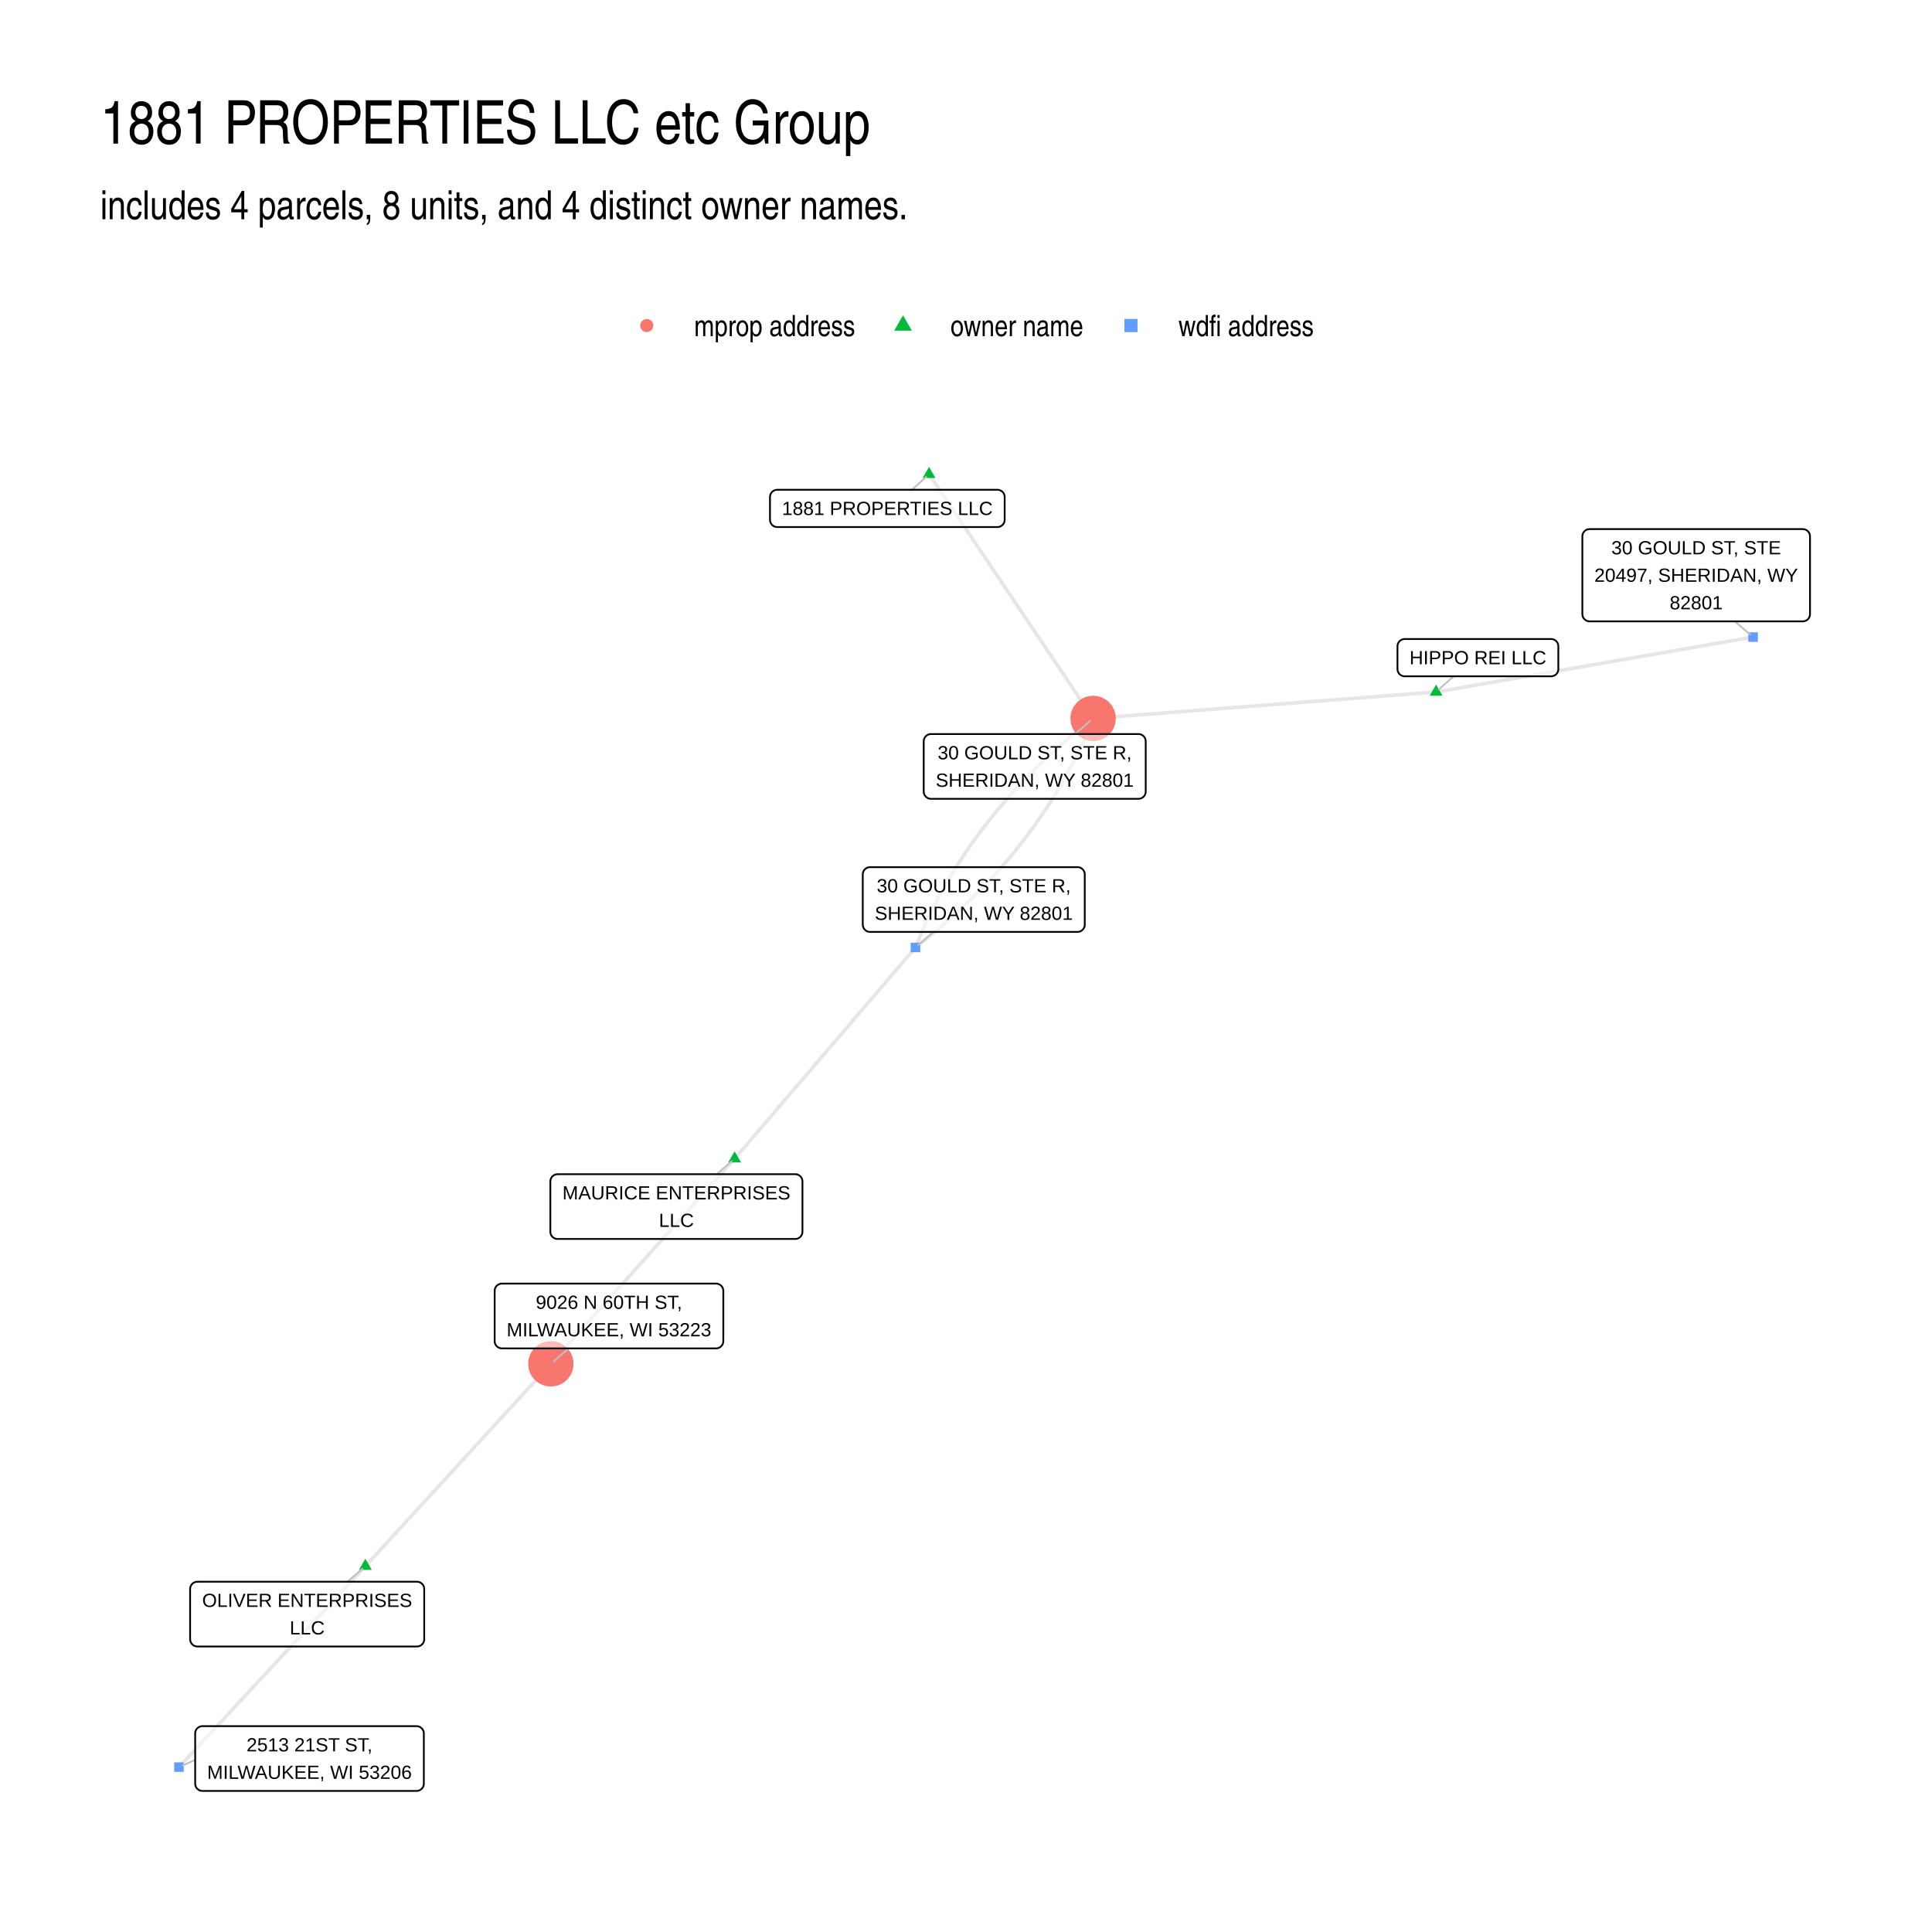
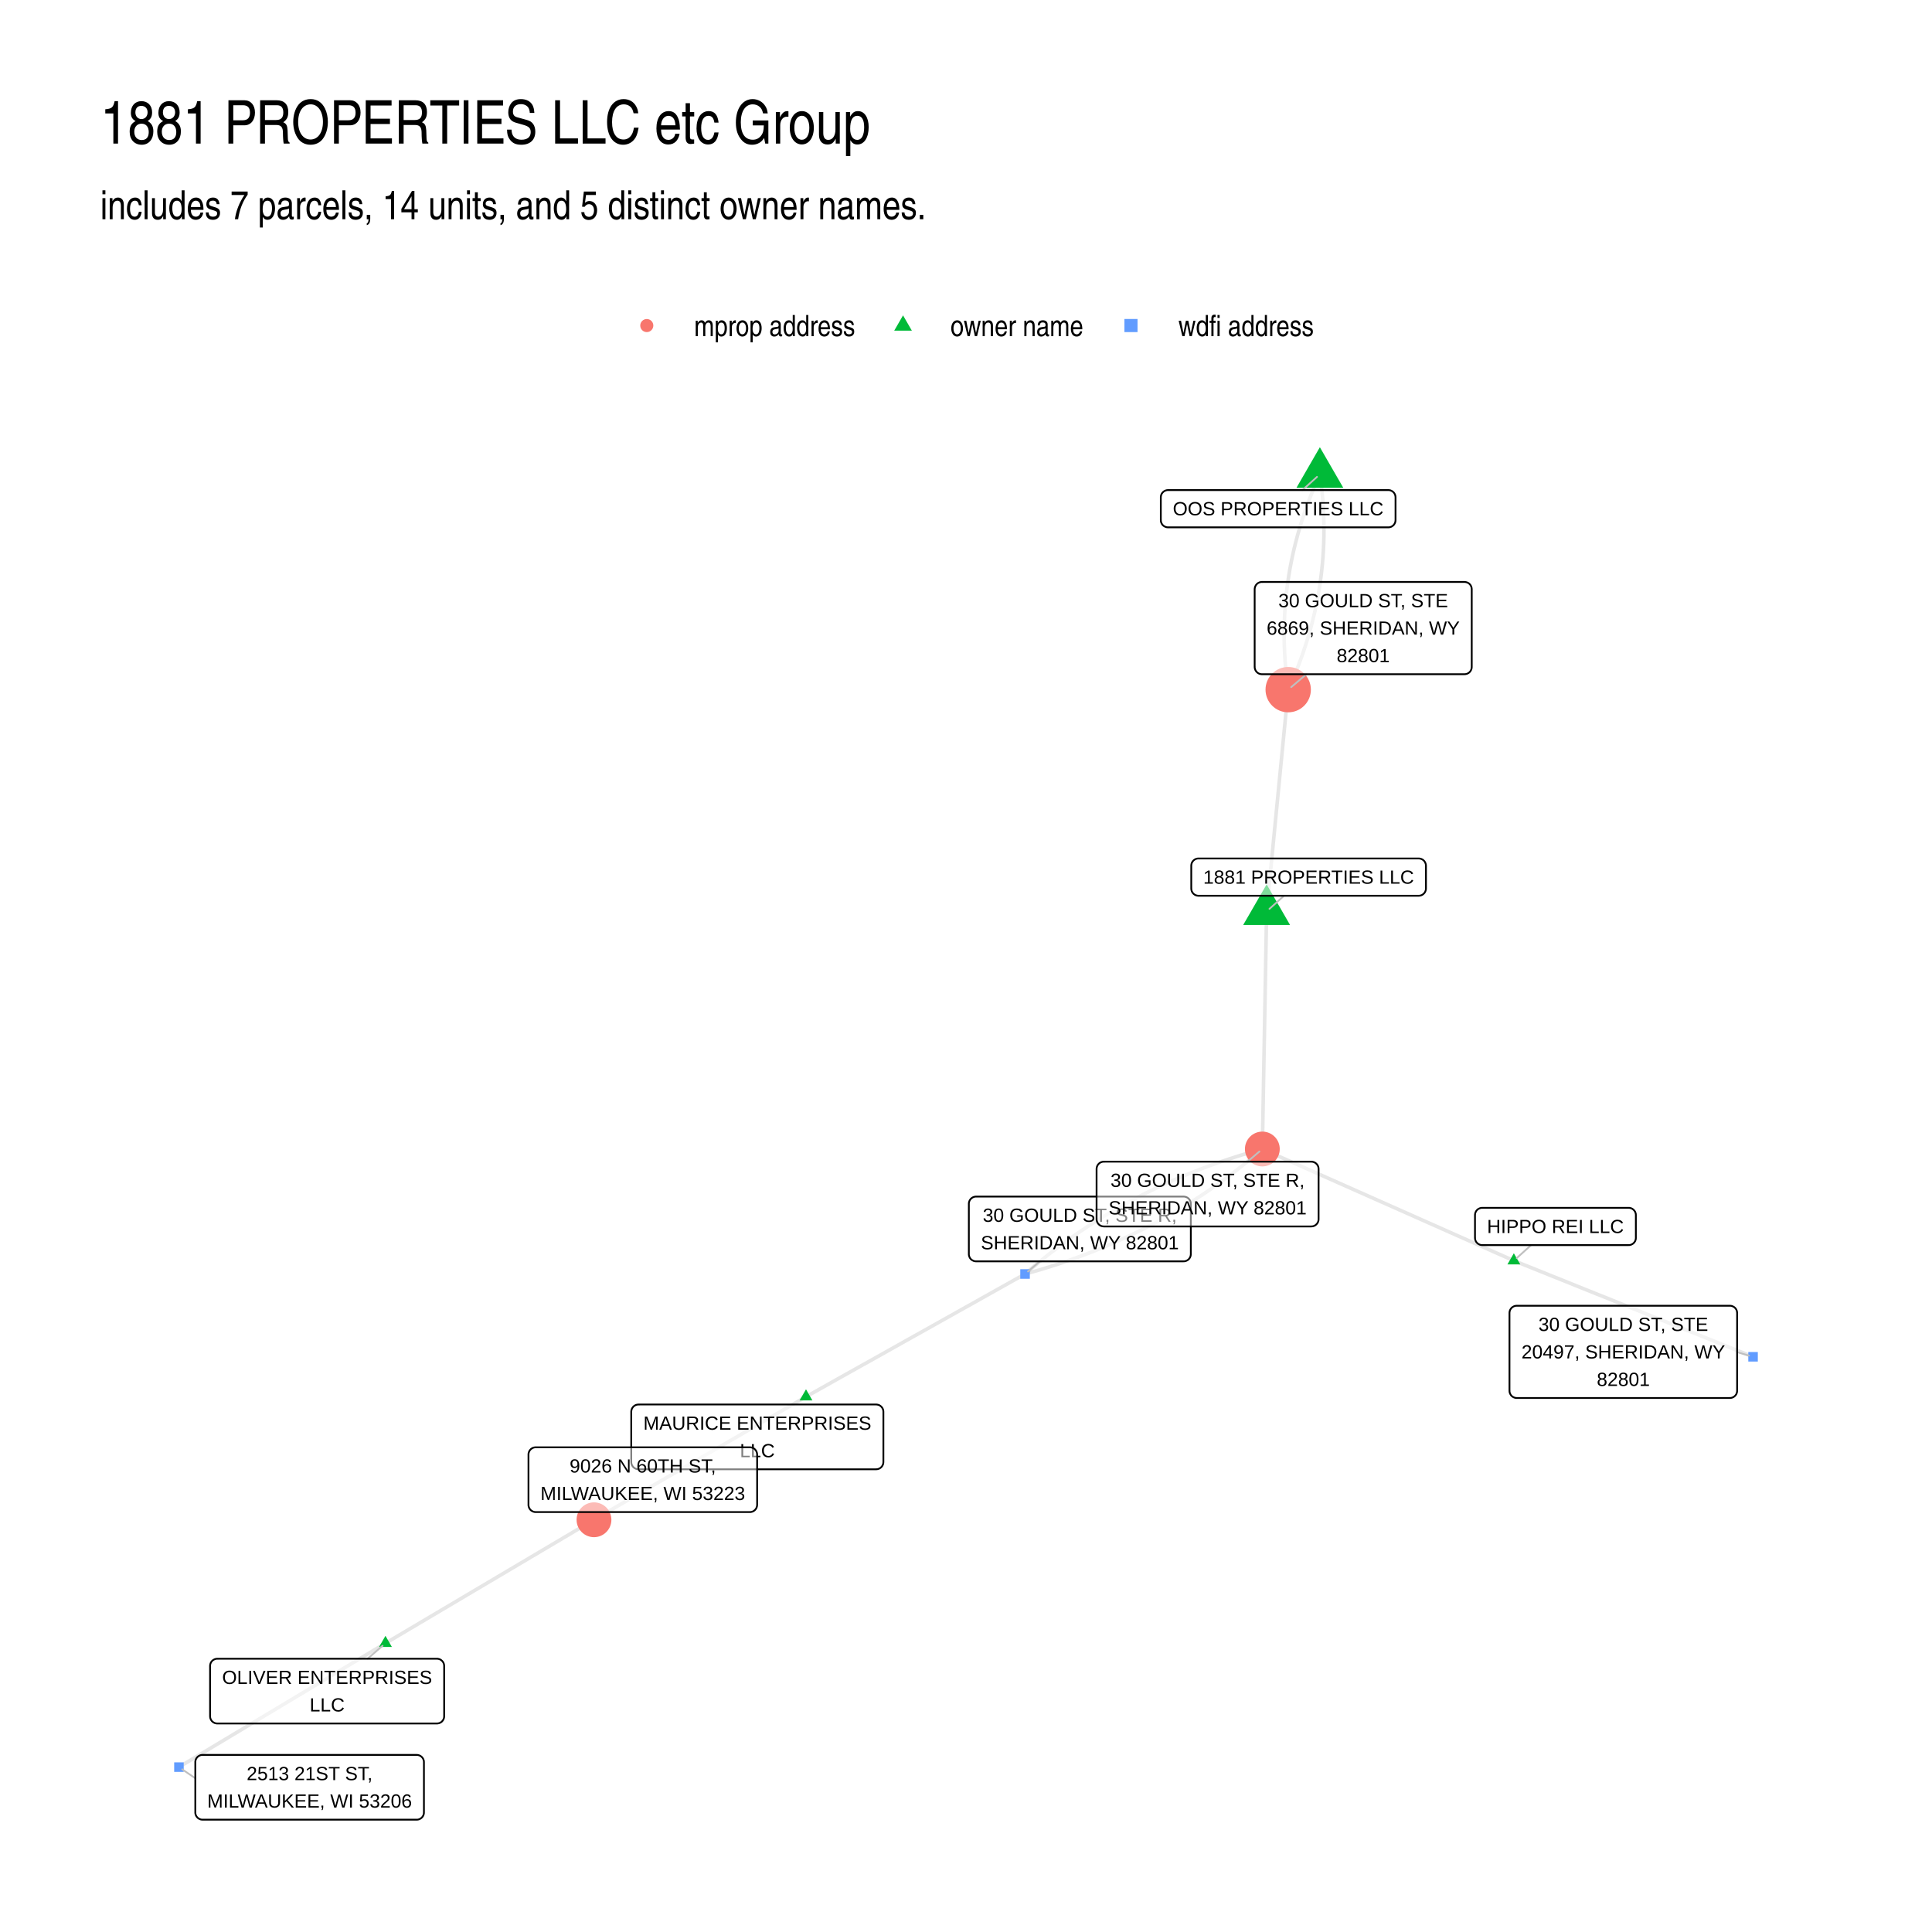
<svg xmlns="http://www.w3.org/2000/svg" width="768" height="768" viewBox="0 0 576 576">
  <g class="svglite">
    <defs>
      <style>.svglite line,.svglite polyline,.svglite polygon,.svglite path,.svglite circle{fill:none;stroke:#000000;stroke-linecap:round;stroke-linejoin:round;stroke-miterlimit:10.00}.svglite text{white-space:pre}.svglite g.glyphgroup path{fill:inherit;stroke:none}</style>
    </defs>
    <rect width="100%" height="100%" style="stroke-linecap:round;stroke-linejoin:round;stroke-miterlimit:10.00;stroke:none;fill:#FFFFFF" />
    <defs>
      <clipPath id="cpMC4wMHw1NzYuMDB8MC4wMHw1NzYuMDA=">
        <path d="M0 0h576v576H0z" />
      </clipPath>
    </defs>
    <g clip-path="url(#cpMC4wMHw1NzYuMDB8MC4wMHw1NzYuMDA=)">
      <path d="M0 0h576v576H0z" style="stroke-width:1.07;stroke:none;fill:#FFFFFF" />
    </g>
    <defs>
      <clipPath id="cpMjkuODl8NTQ2LjExfDEyMi4xNHw1NDYuMTE=">
        <path d="M29.89 122.14h516.22v423.97H29.89z" />
      </clipPath>
    </defs>
    <g clip-path="url(#cpMjkuODl8NTQ2LjExfDEyMi4xNHw1NDYuMTE=)">
-       <path d="m108.94 466.94.56-.61.55-.61.56-.61.56-.61.56-.61.56-.61.56-.61.56-.61.55-.61.56-.61.56-.61.56-.61.56-.61.56-.61.56-.61.55-.6.56-.61.56-.61.56-.61.56-.61.56-.61.55-.61.56-.61.56-.61.56-.61.56-.61.56-.61.56-.61.55-.61.56-.61.56-.61.56-.61.56-.61.56-.6.55-.61.56-.61.56-.61.56-.61.56-.61.56-.61.56-.61.55-.61.56-.61.56-.61.56-.61.56-.61.56-.61.56-.61.55-.61.56-.61.56-.61.56-.6.56-.61.56-.61.55-.61.56-.61.56-.61.56-.61.56-.61.56-.61.56-.61.55-.61.56-.61.56-.61.56-.61.56-.61.56-.61.56-.61.55-.61.56-.6.56-.61.56-.61.56-.61.56-.61.55-.61.56-.61.56-.61.56-.61.56-.61.56-.61.56-.61.55-.61.56-.61.56-.61.56-.61.56-.61.56-.61.56-.6.55-.61.56-.61.56-.61.56-.61.56-.61.56-.61.55-.61.56-.61.56-.61.56-.61.56-.61m-55.29 60.34-.56.6-.57.61-.56.6-.56.61-.56.6-.56.61-.56.6-.56.61-.57.6-.56.61-.56.6-.56.61-.56.6-.56.61-.56.6-.57.61-.56.6-.56.61-.56.6-.56.61-.56.6-.56.61-.57.6-.56.61-.56.6-.56.61-.56.6-.56.61-.56.6-.57.61-.56.6-.56.61-.56.6-.56.61-.56.6-.57.61-.56.6-.56.61-.56.6-.56.61-.56.61-.56.6-.57.61-.56.6-.56.61-.56.6-.56.61-.56.6-.56.61-.57.6-.56.61-.56.6-.56.61-.56.6-.56.61-.56.6-.57.61-.56.6-.56.61-.56.6-.56.61-.56.6-.56.61-.57.6-.56.61-.56.6-.56.61-.56.6-.56.61-.56.6-.57.61-.56.6-.56.61-.56.6-.56.61-.56.6-.57.61-.56.6-.56.61-.56.6-.56.61-.56.6-.56.61-.57.6-.56.61-.56.6-.56.61-.56.6-.56.61-.56.6-.57.61-.56.6-.56.61-.56.61-.56.6-.56.61-.56.6-.57.61-.56.6m374.8-320.52-1.03.08-1.03.08-1.04.08-1.03.07-1.03.08-1.03.08-1.04.08-1.03.08-1.03.08-1.04.08-1.03.08-1.03.08-1.04.08-1.03.08-1.03.08-1.03.08-1.04.08-1.03.08-1.03.08-1.04.08-1.03.08-1.03.08-1.03.08-1.04.08-1.03.07-1.03.08-1.04.08-1.03.08-1.03.08-1.03.08-1.04.08-1.03.08-1.03.08-1.04.08-1.03.08-1.03.08-1.03.08-1.04.08-1.03.08-1.03.08-1.04.08-1.03.08-1.03.08-1.03.08-1.04.07-1.03.08-1.03.08-1.04.08-1.03.08-1.03.08-1.03.08-1.04.08-1.03.08-1.03.08-1.04.08-1.03.08-1.03.08-1.03.08-1.04.08-1.03.08-1.03.08-1.04.08-1.03.08-1.03.08-1.03.08-1.04.07-1.03.08-1.03.08-1.04.08-1.03.08-1.03.08-1.03.08-1.04.08-1.03.08-1.03.08-1.04.08-1.03.08-1.03.08-1.03.08-1.04.08-1.03.08-1.03.08-1.04.08-1.03.08-1.03.08-1.03.07-1.04.08-1.03.08-1.03.08-1.04.08-1.03.08-1.03.08-1.03.08-1.04.08-1.03.08-1.03.08-1.04.08-1.03.08-1.03.08m102.25-7.87.96-.17.95-.16.96-.17.95-.16.95-.17.96-.17.95-.16.96-.17.95-.16.96-.17.95-.16.96-.17.95-.16.96-.17.95-.16.95-.17.96-.17.95-.16.96-.17.95-.16.96-.17.95-.16.96-.17.95-.16.95-.17.96-.16.95-.17.96-.16.95-.17.96-.17.95-.16.96-.17.95-.16.96-.17.95-.16.95-.17.96-.16.95-.17.96-.16.95-.17.96-.16.95-.17.96-.17.95-.16.95-.17.96-.16.95-.17.96-.16.95-.17.96-.16.95-.17.96-.16.95-.17.96-.17.95-.16.95-.17.96-.16.95-.17.96-.16.95-.17.96-.16.95-.17.96-.16.95-.17.95-.16.96-.17.95-.17.96-.16.95-.17.96-.16.95-.17.96-.16.95-.17.95-.16.96-.17.95-.16.96-.17.95-.17.96-.16.95-.17.96-.16.95-.17.96-.16.95-.17.95-.16.96-.17.95-.16.96-.17.95-.16.96-.17.95-.17.96-.16.95-.17.95-.16.96-.17.95-.16.96-.17.95-.16.96-.17M219.02 345.45l-.56.62-.55.62-.55.61-.56.62-.55.62-.55.62-.56.61-.55.62-.55.62-.56.62-.55.62-.55.61-.56.62-.55.62-.55.62-.56.61-.55.62-.55.62-.56.62-.55.61-.55.62-.56.62-.55.62-.55.62-.56.61-.55.62-.55.62-.56.62-.55.61-.55.62-.56.62-.55.62-.55.61-.56.62-.55.62-.56.62-.55.61-.55.62-.56.62-.55.62-.55.62-.56.61-.55.62-.55.62-.56.62-.55.61-.55.62-.56.62-.55.62-.55.61-.56.62-.55.62-.55.62-.56.62-.55.61-.55.62-.56.62-.55.62-.55.61-.56.62-.55.62-.55.62-.56.61-.55.62-.55.62-.56.62-.55.62-.55.61-.56.62-.55.62-.56.62-.55.61-.55.62-.56.62-.55.62-.55.61-.56.62-.55.62-.55.62-.56.62-.55.61-.55.62-.56.62-.55.62-.55.61-.56.62-.55.62-.55.62-.56.61-.55.62-.55.62-.56.62-.55.62-.55.61-.56.62-.55.62-.55.62-.56.61-.55.62m54.79-61.15.54-.64.55-.63.54-.64.55-.63.54-.64.55-.64.54-.63.55-.64.54-.63.54-.64.55-.64.54-.63.55-.64.54-.64.55-.63.54-.64.55-.63.54-.64.55-.64.54-.63.55-.64.54-.64.54-.63.55-.64.54-.63.55-.64.54-.64.55-.63.54-.64.55-.63.54-.64.55-.64.54-.63.55-.64.54-.64.54-.63.55-.64.54-.63.55-.64.54-.64.55-.63.54-.64.55-.63.54-.64.55-.64.54-.63.54-.64.55-.64.54-.63.55-.64.54-.63.55-.64.54-.64.55-.63.54-.64.55-.63.54-.64.55-.64.54-.63.54-.64.55-.64.54-.63.55-.64.54-.63.55-.64.54-.64.55-.63.54-.64.55-.63.54-.64.55-.64.54-.63.54-.64.55-.64.54-.63.55-.64.54-.63.55-.64.54-.64.55-.63.54-.64.55-.63.54-.64.55-.64.54-.63.54-.64.55-.64.54-.63.55-.64.54-.63.55-.64.54-.64.55-.63.54-.64.55-.63.54-.64.55-.64.54-.63.54-.64m4.06-141.06.49.73.49.74.5.73.49.74.5.73.49.74.49.73.5.74.49.74.5.73.49.74.5.73.49.74.49.73.5.74.49.73.5.74.49.73.49.74.5.73.49.74.5.73.49.74.49.73.5.74.49.73.5.74.49.73.49.74.5.73.49.74.5.73.49.74.49.73.5.74.49.73.5.74.49.73.49.74.5.73.49.74.5.74.49.73.49.74.5.73.49.74.5.73.49.74.5.73.49.74.49.73.5.74.49.73.5.74.49.73.49.74.5.73.49.74.5.73.49.74.49.73.5.74.49.73.5.74.49.73.49.74.5.73.49.74.5.73.49.74.49.73.5.74.49.73.5.74.49.73.49.74.5.74.49.73.5.74.49.73.49.74.5.73.49.74.5.73.49.74.5.73.49.74.49.73.5.74.49.73.5.74.49.73.49.74.5.73.49.74.5.73.49.74.49.73.5.74m-52.97 68.28.76-.58.74-.59.75-.59.73-.59.74-.6.73-.59.72-.6.72-.6.72-.6.71-.61.71-.6.7-.61.7-.61.69-.62.69-.61.69-.62.68-.62.67-.62.68-.62.66-.63.67-.63.66-.63.65-.63.65-.63.64-.64.65-.64.63-.64.63-.64.63-.65.63-.65.61-.64.62-.66.61-.65.6-.66.61-.65.59-.66.6-.66.58-.67.59-.67.58-.66.57-.67.57-.68.57-.67.56-.68.56-.68.55-.68.55-.68.54-.69.54-.69.53-.68.54-.7.52-.69.52-.7.52-.7.51-.7.51-.7.51-.7.5-.71.49-.71.49-.71.49-.71.48-.72.48-.72.47-.71.47-.73.46-.72.46-.73.46-.72.45-.73.45-.74.44-.73.44-.74.43-.74.43-.74.42-.74.42-.75.42-.74.41-.75.41-.75.4-.76.4-.75.39-.76.39-.76.39-.76.38-.77.37-.76.37-.77.37-.77.36-.78.36-.77.36-.78.35-.78.34-.78.34-.78.34-.79.33-.79.33-.79.32-.79.32-.79" style="stroke-width:1.07;stroke:#000000;stroke-opacity:0.10;stroke-linecap:butt" />
-       <path d="m272.93 282.47.32-.79.33-.8.32-.79.34-.78.33-.79.34-.78.35-.78.35-.78.35-.78.36-.77.36-.78.37-.77.37-.77.38-.76.38-.77.38-.76.39-.76.39-.76.4-.75.4-.76.41-.75.41-.75.42-.75.42-.74.42-.74.43-.74.44-.74.43-.74.45-.73.44-.74.45-.73.46-.72.46-.73.46-.72.47-.73.48-.72.47-.71.48-.72.49-.71.49-.71.5-.71.5-.71.5-.7.51-.71.51-.7.52-.69.52-.7.53-.69.53-.7.53-.69.54-.68.55-.69.54-.68.56-.68.55-.68.57-.68.56-.67.57-.68.58-.67.58-.67.58-.66.59-.67.59-.66.6-.66.6-.66.6-.65.61-.65.62-.66.62-.65.62-.64.63-.65.63-.64.64-.64.64-.64.64-.64.65-.63.66-.63.66-.63.66-.63.67-.63.67-.62.67-.62.69-.62.68-.62.69-.61.69-.62.7-.61.71-.61.7-.6.71-.61.72-.6.72-.6.73-.6.72-.59.74-.6.74-.59.74-.59.75-.59.75-.58" style="stroke-width:1.07;stroke:#000000;stroke-opacity:0.10;stroke-linecap:butt" />
-       <path d="m108.94 464.73 1.91 3.31h-3.83zm319.21-260.62 1.92 3.31h-3.83zM219.02 343.24l1.91 3.32h-3.83zm57.97-204.04 1.91 3.31h-3.83z" style="stroke-width:0.71;stroke:none;fill:#00BA38" />
-       <path d="M271.51 283.89h2.85v-2.84h-2.85z" style="stroke-width:0.71;stroke:none;fill:#619CFF" />
-       <circle cx="164.23" cy="406.6" r="6.76" style="stroke-width:0.71;stroke:none;fill:#F8766D" />
+       <path d="m114.92 489.91.63-.37.63-.37.63-.37.63-.37.62-.37.63-.38.63-.37.63-.37.63-.37.62-.37.63-.38.63-.37.63-.37.63-.37.62-.37.63-.38.63-.37.63-.37.63-.37.62-.37.63-.38.63-.37.63-.37.63-.37.62-.37.63-.38.63-.37.63-.37.63-.37.62-.37.63-.37.63-.38.63-.37.63-.37.62-.37.63-.37.63-.38.63-.37.62-.37.63-.37.63-.37.63-.38.63-.37.62-.37.63-.37.63-.37.63-.38.63-.37.62-.37.63-.37.63-.37.63-.37.63-.38.62-.37.63-.37.63-.37.63-.37.63-.38.62-.37.63-.37.63-.37.63-.37.63-.38.62-.37.63-.37.63-.37.63-.37.63-.38.62-.37.63-.37.63-.37.63-.37.63-.38.62-.37.63-.37.63-.37.63-.37.63-.37.62-.38.63-.37.63-.37.63-.37.63-.37.62-.38.63-.37.63-.37.63-.37.63-.37.62-.38.63-.37.63-.37.63-.37.62-.37.63-.38.63-.37.63-.37.63-.37.62-.37.63-.37m-62.17 36.81-.62.38-.62.37-.62.37-.62.38-.63.37-.62.37-.62.38-.62.37-.62.37-.62.37-.63.38-.62.37-.62.37-.62.38-.62.37-.63.37-.62.38-.62.37-.62.37-.62.37-.63.38-.62.37-.62.37-.62.38-.62.37-.63.37-.62.38-.62.37-.62.37-.62.37-.63.38-.62.37-.62.37-.62.38-.62.37-.63.37-.62.38-.62.37-.62.37-.62.37-.62.38-.63.37-.62.37-.62.38-.62.37-.62.37-.63.38-.62.37-.62.37-.62.37-.62.38-.63.37-.62.37-.62.38-.62.37-.62.37-.63.37-.62.38-.62.37-.62.37-.62.38-.63.37-.62.37-.62.38-.62.37-.62.37-.63.37-.62.38-.62.37-.62.37-.62.38-.63.37-.62.37-.62.38-.62.37-.62.37-.62.37-.63.38-.62.37-.62.37-.62.38-.62.37-.63.37-.62.38-.62.37-.62.37-.62.37-.63.38-.62.37-.62.37-.62.38-.62.37-.63.37-.62.38-.62.37-.62.37-.62.37-.63.38-.62.37m397.98-150.99-.76-.33-.75-.34-.76-.33-.76-.34-.75-.34-.76-.33-.76-.34-.76-.34-.75-.33-.76-.34-.76-.34-.76-.33-.75-.34-.76-.33-.76-.34-.76-.34-.75-.33-.76-.34-.76-.34-.76-.33-.75-.34-.76-.33-.76-.34-.75-.34-.76-.33-.76-.34-.76-.34-.75-.33-.76-.34-.76-.34-.76-.33-.75-.34-.76-.33-.76-.34-.76-.34-.75-.33-.76-.34-.76-.34-.76-.33-.75-.34-.76-.34-.76-.33-.76-.34-.75-.33-.76-.34-.76-.34-.75-.33-.76-.34-.76-.34-.76-.33-.75-.34-.76-.33-.76-.34-.76-.34-.75-.33-.76-.34-.76-.34-.76-.33-.75-.34-.76-.34-.76-.33-.76-.34-.75-.33-.76-.34-.76-.34-.75-.33-.76-.34-.76-.34-.76-.33-.75-.34-.76-.34-.76-.33-.76-.34-.75-.33-.76-.34-.76-.34-.76-.33-.75-.34-.76-.34-.76-.33-.76-.34-.75-.33-.76-.34-.76-.34-.76-.33-.75-.34-.76-.34-.76-.33-.75-.34-.76-.34-.76-.33-.76-.34-.75-.33-.76-.34-.76-.34-.76-.33-.75-.34-.76-.34-.76-.33m74.98 33.29.72.29.72.29.72.29.72.29.72.29.72.29.72.29.73.29.72.29.72.29.72.29.72.29.72.29.72.29.72.29.72.29.72.29.72.28.72.29.72.29.72.29.72.29.72.29.72.29.72.29.72.29.72.29.72.29.72.29.72.29.72.29.72.29.72.29.72.29.72.29.73.28.72.29.72.29.72.29.72.29.72.29.72.29.72.29.72.29.72.29.72.29.72.29.72.29.72.29.72.29.72.29.72.29.72.29.72.29.72.28.72.29.72.29.72.29.72.29.72.29.72.29.72.29.72.29.72.29.73.29.72.29.72.29.72.29.72.29.72.29.72.29.72.29.72.28.72.29.72.29.72.29.72.29.72.29.72.29.72.29.72.29.72.29.72.29.72.29.72.29.72.29.72.29.72.29.72.29.72.29.72.28.72.29.73.29.72.29.72.29.72.29.72.29.72.29.72.29m-282.35 11.9-.64.37-.64.38-.64.37-.64.37-.63.37-.64.37-.64.37-.64.37-.64.37-.64.37-.63.37-.64.37-.64.37-.64.37-.64.37-.64.37-.64.37-.63.37-.64.37-.64.37-.64.37-.64.38-.64.37-.63.37-.64.37-.64.37-.64.37-.64.37-.64.37-.63.37-.64.37-.64.37-.64.37-.64.37-.64.37-.64.37-.63.37-.64.37-.64.37-.64.37-.64.38-.64.37-.63.37-.64.37-.64.37-.64.37-.64.37-.64.37-.64.37-.63.37-.64.37-.64.37-.64.37-.64.37-.64.37-.63.37-.64.37-.64.37-.64.37-.64.37-.64.38-.64.37-.63.37-.64.37-.64.37-.64.37-.64.37-.64.37-.63.37-.64.37-.64.37-.64.37-.64.37-.64.37-.63.37-.64.37-.64.37-.64.37-.64.37-.64.38-.64.37-.63.37-.64.37-.64.37-.64.37-.64.37-.64.37-.63.37-.64.37-.64.37-.64.37-.64.37-.64.37-.64.37-.63.37-.64.37-.64.37-.64.37-.64.38m63.21-36.69.66-.37.66-.37.66-.36.66-.37.66-.37.66-.37.66-.37.66-.37.66-.37.65-.37.66-.37.66-.37.66-.37.66-.37.66-.37.66-.37.66-.37.66-.37.66-.37.66-.37.66-.37.66-.37.66-.37.66-.37.66-.37.66-.37.66-.36.66-.37.66-.37.66-.37.66-.37.66-.37.66-.37.66-.37.66-.37.66-.37.66-.37.66-.37.65-.37.66-.37.66-.37.66-.37.66-.37.66-.37.66-.37.66-.37.66-.37.66-.37.66-.37.66-.36.66-.37.66-.37.66-.37.66-.37.66-.37.66-.37.66-.37.66-.37.66-.37.66-.37.66-.37.66-.37.66-.37.66-.37.66-.37.66-.37.66-.37.66-.37.65-.37.66-.37.66-.37.66-.37.66-.37.66-.36.66-.37.66-.37.66-.37.66-.37.66-.37.66-.37.66-.37.66-.37.66-.37.66-.37.66-.37.66-.37.66-.37.66-.37.66-.37.66-.37.66-.37.66-.37.66-.37.66-.37.66-.37.66-.37.66-.37.65-.36.66-.37m87.9-238.42-.28.63-.28.63-.28.63-.28.63-.27.63-.26.63-.27.63-.25.63-.26.63-.25.63-.25.64-.24.63-.24.63-.23.64-.24.63-.22.64-.23.63-.22.64-.21.63-.21.64-.21.64-.21.63-.2.64-.19.64-.2.64-.18.64-.19.63-.18.64-.18.64-.17.64-.17.65-.16.64-.17.64-.15.64-.16.64-.15.65-.14.64-.15.64-.13.65-.14.64-.13.65-.12.64-.13.65-.12.64-.11.65-.11.65-.11.64-.1.65-.1.65-.1.65-.09.65-.08.65-.09.65-.08.65-.07.65-.08.65-.06.65-.07.65-.06.65-.06.66-.05.65-.05.65-.04.66-.04.65-.04.66-.03.65-.03.66-.03.65-.02.66-.02.65-.01.66-.01.66-.01.66v1.31l.01.66.01.66.01.66.02.66.02.66.03.66.03.67.03.66.04.66.04.66.04.67.05.66.05.66.06.67.06.66.06.67.07.66.07.67.08.67.08.66.08.67.09.67.09.67.09.66" style="stroke-width:1.07;stroke:#000000;stroke-opacity:0.10;stroke-linecap:butt" />
+       <path d="m393.5 141.41.1.67.09.67.09.66.08.67.08.67.08.66.07.67.07.66.06.67.06.66.06.67.05.66.05.67.04.66.04.66.04.66.03.67.03.66.03.66.02.66.02.66.01.66.01.66v.66l.01.66-.01.66v.65l-.01.66-.02.66-.01.65-.02.66-.03.66-.03.65-.03.66-.04.65-.04.66-.04.65-.05.65-.06.66-.05.65-.06.65-.07.65-.07.65-.07.66-.07.65-.08.65-.09.65-.08.65-.1.64-.09.65-.1.65-.1.65-.11.65-.11.64-.12.65-.12.65-.12.64-.12.65-.13.64-.14.65-.14.64-.14.64-.14.65-.15.64-.16.64-.16.64-.16.65-.16.64-.17.64-.17.64-.18.64-.18.64-.19.64-.19.64-.19.63-.2.64-.2.64-.2.64-.21.63-.21.64-.22.64-.22.63-.22.64-.23.63-.23.64-.23.63-.24.63-.25.64-.24.63-.25.63-.26.63-.26.63-.26.64-.27.63-.27.63-.27.63-.28.63-.28.63-.29.62m-6.43 66.13-.02.71-.01.72-.01.71-.02.72-.01.71-.01.72-.02.71-.01.72-.01.71-.01.72-.02.72-.01.71-.01.72-.02.71-.01.72-.01.71-.01.72-.02.71-.01.72-.01.71-.02.72-.01.71-.01.72-.01.72-.02.71-.01.72-.01.71-.02.72-.01.71-.01.72-.01.71-.02.72-.01.71-.01.72-.02.71-.01.72-.01.72-.01.71-.02.72-.01.71-.01.72-.02.71-.01.72-.01.71-.01.72-.02.71-.01.72-.01.71-.02.72-.01.71-.01.72-.01.72-.02.71-.01.72-.01.71-.02.72-.01.71-.01.72-.01.71-.02.72-.01.71-.01.72-.02.71-.01.72-.01.72-.01.71-.02.72-.01.71-.01.72-.02.71-.01.72-.01.71-.01.72-.02.71-.01.72-.01.71-.02.72-.01.71-.01.72-.01.72-.02.71-.01.72-.01.71-.02.72-.01.71-.01.72-.01.71-.02.72-.01.71-.01.72-.02.71-.01.72-.01.72-.01.71-.02.72-.01.71-.01.72-.02.71-.01.72m1.28-70.82.06-.67.07-.67.06-.67.07-.66.06-.67.07-.67.06-.67.07-.67.06-.66.07-.67.06-.67.07-.67.06-.67.07-.66.06-.67.07-.67.06-.67.07-.67.06-.66.07-.67.06-.67.07-.67.06-.67.07-.66.06-.67.07-.67.06-.67.07-.66.06-.67.07-.67.06-.67.07-.67.06-.66.07-.67.06-.67.07-.67.06-.67.07-.66.06-.67.07-.67.06-.67.07-.67.06-.66.07-.67.06-.67.07-.67.06-.66.07-.67.06-.67.07-.67.06-.67.07-.66.06-.67.07-.67.06-.67.07-.67.06-.66.07-.67.06-.67.07-.67.06-.67.07-.66.06-.67.07-.67.06-.67.07-.67.06-.66.07-.67.06-.67.07-.67.06-.66.07-.67.06-.67.07-.67.06-.67.07-.66.06-.67.07-.67.06-.67.07-.67.06-.66.07-.67.06-.67.07-.67.06-.67.07-.66.06-.67.07-.67.06-.67.07-.66.06-.67.07-.67.06-.67.07-.67.06-.66.07-.67.06-.67.07-.67.06-.67M305.6 379.83l.83-.23.82-.23.82-.24.82-.23.82-.24.81-.24.81-.25.81-.25.81-.25.8-.26.81-.25.8-.26.8-.27.79-.27.8-.27.79-.27.79-.27.78-.28.79-.29.78-.28.78-.29.78-.29.77-.29.78-.3.77-.3.77-.31.76-.3.77-.31.76-.31.76-.32.76-.32.75-.32.75-.33.75-.32.75-.33.75-.34.74-.34.75-.33.73-.35.74-.34.74-.35.73-.36.73-.35.73-.36.72-.36.73-.36.72-.37.72-.37.72-.38.71-.37.71-.38.71-.38.71-.39.71-.39.7-.39.7-.39.7-.4.7-.4.69-.41.69-.4.69-.41.69-.42.68-.41.69-.42.68-.42.68-.43.67-.43.68-.43.67-.43.67-.44.67-.44.66-.44.66-.45.66-.45.66-.45.66-.46.65-.46.65-.46.65-.46.65-.47.64-.47.65-.47.64-.48.63-.48.64-.48.63-.49.63-.49.63-.49.63-.49.62-.5.63-.5.62-.51.61-.51.62-.51.61-.51.61-.52.61-.51.61-.53.6-.52" style="stroke-width:1.07;stroke:#000000;stroke-opacity:0.10;stroke-linecap:butt" />
+       <path d="m305.6 379.83.61-.53.6-.52.61-.52.61-.52.62-.51.61-.51.62-.51.62-.5.62-.5.63-.5.62-.5.63-.49.63-.49.64-.48.63-.49.64-.48.64-.47.64-.48.65-.47.64-.47.65-.46.65-.46.66-.46.65-.46.66-.45.66-.45.67-.44.66-.45.67-.44.67-.44.67-.43.67-.43.68-.43.68-.42.68-.43.68-.41.69-.42.68-.41.69-.41.7-.41.69-.4.7-.41.7-.39.7-.4.7-.39.71-.39.7-.38.71-.39.72-.38.71-.37.72-.38.72-.37.72-.36.72-.37.73-.36.73-.36.73-.35.73-.35.73-.35.74-.35.74-.34.74-.34.75-.34.74-.33.75-.33.75-.33.75-.33.76-.32.76-.32.76-.31.76-.31.76-.31.77-.31.77-.3.77-.3.77-.3.78-.3.78-.29.78-.29.78-.28.78-.28.79-.28.79-.28.79-.27.79-.27.8-.27.8-.26.8-.26.8-.26.81-.26.8-.25.81-.25.81-.24.82-.25.81-.23.82-.24.82-.23.83-.24.82-.22" style="stroke-width:1.07;stroke:#000000;stroke-opacity:0.10;stroke-linecap:butt" />
+       <path d="m114.92 487.7 1.92 3.32h-3.83zm336.41-114.06 1.92 3.32h-3.83zM240.3 414.2l1.91 3.32h-3.83zm153.2-280.87 7 12.12h-13.99zm-15.87 130.33 6.99 12.12h-13.99z" style="stroke-width:0.71;stroke:none;fill:#00BA38" />
+       <path d="M304.18 381.25h2.85v-2.85h-2.85z" style="stroke-width:0.71;stroke:none;fill:#619CFF" />
+       <circle cx="177.09" cy="453.1" r="5.19" style="stroke-width:0.71;stroke:none;fill:#F8766D" />
      <path d="M51.93 528.26h2.84v-2.84h-2.84z" style="stroke-width:0.71;stroke:none;fill:#619CFF" />
-       <circle cx="325.9" cy="214.19" r="6.76" style="stroke-width:0.71;stroke:none;fill:#F8766D" />
-       <path d="M521.23 191.36h2.84v-2.84h-2.84z" style="stroke-width:0.71;stroke:none;fill:#619CFF" />
-       <path d="m103.58 471.57 4.48-3.87m325.28-266.07-4.33 3.91M213.67 350.07l4.47-3.86m53.73-200.19 4.26-3.84m2.17 135.66-4.49 3.87M169.56 402l-4.45 3.84M58.19 524.69l-3.72 1.65M320.5 218.85l4.52-3.9m192.21-29.7 4.54 3.93" style="stroke-width:0.53;stroke:#BFBFBF" />
-       <path d="M58.84 490.88h65.48-.09l.35-.02.34-.07.32-.12.3-.17.27-.22.23-.26.19-.3.14-.32.08-.34.03-.34h0v-14.99h0l-.03-.35-.08-.34-.14-.32-.19-.29-.23-.26-.27-.22-.3-.17-.32-.13-.34-.07-.26-.01H58.84l.26.01-.34-.01-.35.04-.33.1-.32.15-.28.19-.25.24-.21.28-.16.31-.11.33-.06.34-.01.18v14.99l.01-.18v.35l.06.34.11.33.16.31.21.28.25.24.28.2.32.15.33.09.35.05z" style="stroke-width:0.53;fill:#FFFFFF;fill-opacity:0.50" />
-       <text x="91.58" y="479.08" lengthAdjust="spacingAndGlyphs" style="font-size:5.69px;font-family:&quot;Liberation Sans&quot;" text-anchor="middle" textLength="62.59">OLIVER ENTERPRISES</text>
-       <text x="91.58" y="487.28" lengthAdjust="spacingAndGlyphs" style="font-size:5.69px;font-family:&quot;Liberation Sans&quot;" text-anchor="middle" textLength="10.42">LLC</text>
-       <path d="M418.8 201.63h43.64-.08l.35-.01.34-.07.32-.12.3-.18.27-.22.23-.26.19-.29.13-.32.09-.34.02-.35h0v-6.79h0l-.02-.35-.09-.34-.13-.32-.19-.29-.23-.26-.27-.22-.3-.17-.32-.13-.34-.07-.27-.01H418.8l.26.01-.35-.01-.34.04-.34.1-.31.15-.29.19-.25.25-.21.27-.16.31-.11.33-.05.34-.01.18v6.79l.01-.17v.35l.05.34.11.33.16.31.21.28.25.24.29.19.31.15.34.1.34.04z" style="stroke-width:0.53;fill:#FFFFFF;fill-opacity:0.50" />
-       <text x="440.62" y="198.03" lengthAdjust="spacingAndGlyphs" style="font-size:5.69px;font-family:&quot;Liberation Sans&quot;" text-anchor="middle" textLength="40.77">HIPPO REI LLC</text>
-       <path d="M166.24 369.38h70.84-.08l.35-.01.34-.07.32-.13.3-.17.27-.22.23-.26.19-.3.13-.32.09-.33.02-.35h0v-14.99h0l-.02-.35-.09-.33-.13-.32-.19-.3-.23-.26-.27-.22-.3-.17-.32-.13-.34-.06-.27-.02h-70.84l.26.02-.35-.02-.35.04-.33.1-.31.15-.29.2-.25.24-.21.28-.16.3-.11.33-.06.35v15.16-.17.34l.06.35.11.33.16.31.21.27.25.24.29.2.31.15.33.1.35.04z" style="stroke-width:0.53;fill:#FFFFFF;fill-opacity:0.50" />
-       <text x="201.66" y="357.59" lengthAdjust="spacingAndGlyphs" style="font-size:5.69px;font-family:&quot;Liberation Sans&quot;" text-anchor="middle" textLength="67.97">MAURICE ENTERPRISES</text>
-       <text x="201.66" y="365.78" lengthAdjust="spacingAndGlyphs" style="font-size:5.69px;font-family:&quot;Liberation Sans&quot;" text-anchor="middle" textLength="10.42">LLC</text>
-       <path d="M231.72 157.13h65.65-.09l.35-.01.34-.07.32-.12.3-.18.27-.22.23-.26.19-.29.14-.32.08-.34.03-.35h0v-6.79h0l-.03-.35-.08-.34-.14-.32-.19-.29-.23-.26-.27-.22-.3-.17-.32-.13-.34-.07-.26-.01h-65.65l.26.01-.34-.01-.35.04-.33.1-.32.15-.28.19-.25.25-.21.27-.16.31-.11.33-.06.34-.01.18v6.79l.01-.17v.35l.06.34.11.33.16.31.21.28.25.24.28.2.32.14.33.1.35.04z" style="stroke-width:0.53;fill:#FFFFFF;fill-opacity:0.50" />
-       <text x="264.55" y="153.53" lengthAdjust="spacingAndGlyphs" style="font-size:5.69px;font-family:&quot;Liberation Sans&quot;" text-anchor="middle" textLength="62.77">1881 PROPERTIES LLC</text>
-       <path d="M259.38 277.84h61.87-.09l.35-.02.34-.07.32-.12.3-.18.27-.22.23-.26.19-.29.14-.32.08-.34.03-.34h0v-14.99h0l-.03-.35-.08-.34-.14-.32-.19-.29-.23-.26-.27-.22-.3-.18-.32-.12-.34-.07-.26-.01h-61.87l.26.01-.34-.01-.35.04-.33.1-.32.15-.28.19-.25.24-.21.28-.16.31-.11.33-.06.34-.01.18v14.99l.01-.18v.35l.06.34.11.33.16.31.21.28.25.24.28.2.32.15.33.09.35.05z" style="stroke-width:0.53;fill:#FFFFFF;fill-opacity:0.50" />
-       <text x="290.32" y="266.04" lengthAdjust="spacingAndGlyphs" style="font-size:5.69px;font-family:&quot;Liberation Sans&quot;" text-anchor="middle" textLength="57.81">30 GOULD ST, STE R,</text>
-       <text x="290.32" y="274.24" lengthAdjust="spacingAndGlyphs" style="font-size:5.69px;font-family:&quot;Liberation Sans&quot;" text-anchor="middle" textLength="58.98">SHERIDAN, WY 82801</text>
-       <path d="M149.64 402h63.85-.09l.35-.01.34-.07.32-.13.3-.17.27-.22.23-.26.19-.29.13-.32.09-.34.03-.35h0v-14.99h0l-.03-.34-.09-.34-.13-.32-.19-.3-.23-.26-.27-.22-.3-.17-.32-.12-.34-.07-.26-.02h-63.85l.26.02-.35-.02-.34.05-.34.09-.31.15-.29.2-.25.24-.21.28-.16.3-.11.33-.06.35v15.16-.17.35l.06.34.11.33.16.31.21.28.25.24.29.19.31.15.34.1.34.04z" style="stroke-width:0.53;fill:#FFFFFF;fill-opacity:0.50" />
-       <text x="181.56" y="390.21" lengthAdjust="spacingAndGlyphs" style="font-size:5.69px;font-family:&quot;Liberation Sans&quot;" text-anchor="middle" textLength="43.58">9026 N 60TH ST,</text>
-       <text x="181.56" y="398.4" lengthAdjust="spacingAndGlyphs" style="font-size:5.69px;font-family:&quot;Liberation Sans&quot;" text-anchor="middle" textLength="60.97">MILWAUKEE, WI 53223</text>
-       <path d="M60.35 533.94h63.85-.09l.35-.02.34-.06.32-.13.3-.17.27-.22.23-.26.19-.3.14-.32.08-.33.03-.35h0v-14.99h0l-.03-.35-.08-.33-.14-.32-.19-.3-.23-.26-.27-.22-.3-.17-.32-.13-.34-.06-.26-.02H60.35l.26.02-.35-.02-.34.04-.34.1-.31.15-.29.2-.25.24-.21.28-.16.3-.11.33-.05.35-.01.17v14.99l.01-.17v.34l.05.35.11.33.16.31.21.27.25.24.29.2.31.15.34.1.34.04z" style="stroke-width:0.53;fill:#FFFFFF;fill-opacity:0.50" />
-       <text x="92.27" y="522.15" lengthAdjust="spacingAndGlyphs" style="font-size:5.69px;font-family:&quot;Liberation Sans&quot;" text-anchor="middle" textLength="37.47">2513 21ST ST,</text>
-       <text x="92.27" y="530.34" lengthAdjust="spacingAndGlyphs" style="font-size:5.69px;font-family:&quot;Liberation Sans&quot;" text-anchor="middle" textLength="60.97">MILWAUKEE, WI 53206</text>
-       <path d="M277.55 238.16h61.87-.09l.35-.02.34-.07.32-.12.3-.17.27-.22.23-.26.19-.3.14-.32.08-.33.03-.35h0v-14.99h0l-.03-.35-.08-.34-.14-.32-.19-.29-.23-.26-.27-.22-.3-.17-.32-.13-.34-.07-.26-.01h-61.87l.26.01-.34-.01-.35.04-.33.1-.32.15-.28.2-.25.24-.21.27-.16.31-.11.33-.06.34-.01.18V236l.01-.17v.34l.06.35.11.33.16.3.21.28.25.24.28.2.32.15.33.1.35.04z" style="stroke-width:0.53;fill:#FFFFFF;fill-opacity:0.50" />
-       <text x="308.49" y="226.37" lengthAdjust="spacingAndGlyphs" style="font-size:5.69px;font-family:&quot;Liberation Sans&quot;" text-anchor="middle" textLength="57.81">30 GOULD ST, STE R,</text>
-       <text x="308.49" y="234.56" lengthAdjust="spacingAndGlyphs" style="font-size:5.69px;font-family:&quot;Liberation Sans&quot;" text-anchor="middle" textLength="58.98">SHERIDAN, WY 82801</text>
-       <path d="M473.92 185.25h63.55-.09l.35-.02.34-.07.33-.12.3-.17.27-.22.23-.26.18-.3.14-.32.08-.33.03-.35h0V159.9h0l-.03-.34-.08-.34-.14-.32-.18-.29-.23-.26-.27-.22-.3-.18-.33-.12-.34-.07-.26-.02h-63.55l.26.02-.35-.01-.34.04-.34.09-.31.15-.29.2-.25.24-.21.28-.16.31-.11.33-.05.34-.01.17v23.19l.01-.17v.34l.05.35.11.33.16.3.21.28.25.24.29.2.31.15.34.1.34.04z" style="stroke-width:0.53;fill:#FFFFFF;fill-opacity:0.50" />
-       <text x="505.7" y="165.26" lengthAdjust="spacingAndGlyphs" style="font-size:5.69px;font-family:&quot;Liberation Sans&quot;" text-anchor="middle" textLength="50.55">30 GOULD ST, STE</text>
-       <text x="505.7" y="173.45" lengthAdjust="spacingAndGlyphs" style="font-size:5.69px;font-family:&quot;Liberation Sans&quot;" text-anchor="middle" textLength="60.67">20497, SHERIDAN, WY</text>
-       <text x="505.7" y="181.65" lengthAdjust="spacingAndGlyphs" style="font-size:5.69px;font-family:&quot;Liberation Sans&quot;" text-anchor="middle" textLength="15.78">82801</text>
+       <circle cx="376.35" cy="342.56" r="5.19" style="stroke-width:0.71;stroke:none;fill:#F8766D" />
+       <path d="M521.23 405.93h2.84v-2.84h-2.84z" style="stroke-width:0.71;stroke:none;fill:#619CFF" />
+       <circle cx="384.06" cy="205.61" r="6.76" style="stroke-width:0.71;stroke:none;fill:#F8766D" />
+       <path d="m109.58 494.53 4.47-3.86m342.43-119.46-4.29 3.87m-63.88-228.97 4.34-3.93m-9.84 124.88-4.33 3.9m-68.45 105.09-3.54 3.02M58.23 530.17l-3.9-2.66m317.59-181.17 3.55-3.03m142.43 59.82 3.55 1.03M389.5 201.01l-4.55 3.85" style="stroke-width:0.53;stroke:#BFBFBF" />
+       <path d="M64.79 513.84h65.47-.08l.34-.02.34-.07.33-.12.3-.17.27-.22.23-.27.19-.29.13-.32.09-.34.02-.34h0v-14.99h0l-.02-.35-.09-.34-.13-.32-.19-.29-.23-.26-.27-.22-.3-.18-.33-.12-.34-.07-.26-.01H64.79l.26.01-.35-.01-.34.04-.34.1-.31.15-.29.19-.25.24-.21.28-.16.31-.11.33-.05.34-.01.18v14.99l.01-.18v.35l.05.34.11.33.16.31.21.28.25.24.29.2.31.15.34.09.34.05z" style="stroke-width:0.53;fill:#FFFFFF;fill-opacity:0.50" />
+       <text x="97.53" y="502.04" lengthAdjust="spacingAndGlyphs" style="font-size:5.69px;font-family:&quot;Liberation Sans&quot;" text-anchor="middle" textLength="62.59">OLIVER ENTERPRISES</text>
+       <text x="97.53" y="510.24" lengthAdjust="spacingAndGlyphs" style="font-size:5.69px;font-family:&quot;Liberation Sans&quot;" text-anchor="middle" textLength="10.42">LLC</text>
+       <path d="M441.91 371.21h43.64-.08l.34-.01.35-.07.32-.13.3-.17.27-.22.23-.26.19-.29.13-.32.09-.34.02-.35h0v-6.79h0l-.02-.35-.09-.34-.13-.32-.19-.29-.23-.26-.27-.22-.3-.18-.32-.12-.35-.07-.26-.01h-43.64l.26.01-.35-.01-.34.04-.34.1-.31.14-.29.2-.25.24-.21.28-.16.31-.11.33-.05.34-.01.18v6.79l.01-.17v.35l.05.34.11.33.16.31.21.27.25.25.29.19.31.15.34.1.34.04z" style="stroke-width:0.53;fill:#FFFFFF;fill-opacity:0.50" />
+       <text x="463.73" y="367.61" lengthAdjust="spacingAndGlyphs" style="font-size:5.69px;font-family:&quot;Liberation Sans&quot;" text-anchor="middle" textLength="40.77">HIPPO REI LLC</text>
+       <path d="M190.36 438.05h70.85l-.09-.01.35-.01.34-.07.33-.12.3-.18.27-.22.23-.26.18-.29.14-.32.08-.34.03-.34h0v-15h0l-.03-.34-.08-.34-.14-.32-.18-.29-.23-.26-.27-.22-.3-.18-.33-.12-.34-.07-.26-.02h-70.85l.26.02-.35-.01-.34.04-.34.09-.31.15-.29.2-.25.24-.2.28-.17.31-.11.33-.05.34-.01.17v15l.01-.18v.35l.05.34.11.33.17.31.2.28.25.24.29.2.31.14.34.1.34.04z" style="stroke-width:0.53;fill:#FFFFFF;fill-opacity:0.50" />
+       <text x="225.79" y="426.25" lengthAdjust="spacingAndGlyphs" style="font-size:5.69px;font-family:&quot;Liberation Sans&quot;" text-anchor="middle" textLength="67.97">MAURICE ENTERPRISES</text>
+       <text x="225.79" y="434.45" lengthAdjust="spacingAndGlyphs" style="font-size:5.69px;font-family:&quot;Liberation Sans&quot;" text-anchor="middle" textLength="10.42">LLC</text>
+       <path d="M348.24 157.22h65.66-.09l.35-.01.34-.07.33-.12.3-.18.27-.22.23-.26.18-.29.14-.32.08-.34.03-.35h0v-6.79h0l-.03-.35-.08-.34-.14-.32-.18-.29-.23-.26-.27-.22-.3-.17-.33-.13-.34-.07-.26-.01h-65.66l.26.01-.35-.01-.34.04-.34.1-.31.15-.29.19-.25.25-.21.27-.16.31-.11.33-.05.34-.01.18v6.79l.01-.17v.35l.05.34.11.33.16.31.21.28.25.24.29.19.31.15.34.1.34.04z" style="stroke-width:0.53;fill:#FFFFFF;fill-opacity:0.50" />
+       <text x="381.07" y="153.62" lengthAdjust="spacingAndGlyphs" style="font-size:5.69px;font-family:&quot;Liberation Sans&quot;" text-anchor="middle" textLength="62.78">OOS PROPERTIES LLC</text>
+       <path d="M357.32 267.06h65.65-.09l.35-.02.34-.07.32-.12.3-.18.27-.22.23-.26.19-.29.13-.32.09-.34.03-.34h0v-6.8h0l-.03-.35-.09-.33-.13-.32-.19-.3-.23-.26-.27-.22-.3-.17-.32-.12-.34-.07-.26-.02h-65.65l.26.02-.35-.02-.34.04-.34.1-.31.15-.29.2-.25.24-.21.28-.16.3-.11.33-.05.35-.01.17v6.8l.01-.18v.35l.05.34.11.33.16.31.21.28.25.24.29.2.31.15.34.09.34.05z" style="stroke-width:0.53;fill:#FFFFFF;fill-opacity:0.50" />
+       <text x="390.14" y="263.46" lengthAdjust="spacingAndGlyphs" style="font-size:5.69px;font-family:&quot;Liberation Sans&quot;" text-anchor="middle" textLength="62.77">1881 PROPERTIES LLC</text>
+       <path d="M291.01 376.05h61.86-.09l.35-.01.34-.07.33-.13.3-.17.27-.22.23-.26.18-.29.14-.32.08-.34.03-.35h0V358.9h0l-.03-.34-.08-.34-.14-.32-.18-.3-.23-.26-.27-.22-.3-.17-.33-.12-.34-.07-.26-.02h-61.86l.26.02-.35-.02-.35.05-.33.09-.31.15-.29.2-.25.24-.21.28-.16.31-.11.33-.06.34v15.16-.17.35l.06.34.11.33.16.31.21.28.25.24.29.19.31.15.33.1.35.04z" style="stroke-width:0.53;fill:#FFFFFF;fill-opacity:0.50" />
+       <text x="321.94" y="364.26" lengthAdjust="spacingAndGlyphs" style="font-size:5.69px;font-family:&quot;Liberation Sans&quot;" text-anchor="middle" textLength="57.81">30 GOULD ST, STE R,</text>
+       <text x="321.94" y="372.45" lengthAdjust="spacingAndGlyphs" style="font-size:5.69px;font-family:&quot;Liberation Sans&quot;" text-anchor="middle" textLength="58.98">SHERIDAN, WY 82801</text>
+       <path d="M159.72 450.8h63.85-.09l.35-.01.34-.07.32-.12.3-.18.27-.22.23-.26.19-.29.13-.32.09-.34.03-.35h0v-14.99h0l-.03-.34-.09-.34-.13-.32-.19-.3-.23-.26-.27-.22-.3-.17-.32-.12-.34-.07-.26-.02h-63.85l.26.02-.35-.02-.35.05-.33.09-.31.15-.29.2-.25.24-.21.28-.16.31-.11.33-.06.34v15.16-.17.35l.06.34.11.33.16.31.21.28.25.24.29.19.31.15.33.1.35.04z" style="stroke-width:0.53;fill:#FFFFFF;fill-opacity:0.50" />
+       <text x="191.64" y="439.01" lengthAdjust="spacingAndGlyphs" style="font-size:5.69px;font-family:&quot;Liberation Sans&quot;" text-anchor="middle" textLength="43.58">9026 N 60TH ST,</text>
+       <text x="191.64" y="447.2" lengthAdjust="spacingAndGlyphs" style="font-size:5.69px;font-family:&quot;Liberation Sans&quot;" text-anchor="middle" textLength="60.97">MILWAUKEE, WI 53223</text>
+       <path d="M60.39 542.51h63.84-.08l.35-.01.34-.07.32-.13.3-.17.27-.22.23-.26.19-.29.13-.32.09-.34.02-.35h0v-14.99h0l-.02-.35-.09-.33-.13-.32-.19-.3-.23-.26-.27-.22-.3-.17-.32-.12-.34-.07-.27-.02H60.39l.26.02-.35-.02-.35.04-.33.1-.31.15-.29.2-.25.24-.21.28-.16.3-.11.33-.06.35v15.16-.17.35l.06.34.11.33.16.31.21.27.25.25.29.19.31.15.33.1.35.04z" style="stroke-width:0.53;fill:#FFFFFF;fill-opacity:0.50" />
+       <text x="92.31" y="530.72" lengthAdjust="spacingAndGlyphs" style="font-size:5.69px;font-family:&quot;Liberation Sans&quot;" text-anchor="middle" textLength="37.47">2513 21ST ST,</text>
+       <text x="92.31" y="538.91" lengthAdjust="spacingAndGlyphs" style="font-size:5.69px;font-family:&quot;Liberation Sans&quot;" text-anchor="middle" textLength="60.97">MILWAUKEE, WI 53206</text>
+       <path d="M329.09 365.65h61.87l-.09-.01.35-.01.34-.07.32-.12.3-.18.27-.22.23-.26.19-.29.14-.32.08-.34.03-.34h0V348.5h0l-.03-.35-.08-.34-.14-.32-.19-.29-.23-.26-.27-.22-.3-.18-.32-.12-.34-.07-.26-.01h-61.87l.26.01-.34-.01-.35.04-.33.1-.32.14-.28.2-.25.24-.21.28-.16.31-.11.33-.06.34-.01.18v14.99l.01-.18v.35l.06.34.11.33.16.31.21.28.25.24.28.2.32.15.33.09.35.04z" style="stroke-width:0.53;fill:#FFFFFF;fill-opacity:0.50" />
+       <text x="360.03" y="353.85" lengthAdjust="spacingAndGlyphs" style="font-size:5.69px;font-family:&quot;Liberation Sans&quot;" text-anchor="middle" textLength="57.81">30 GOULD ST, STE R,</text>
+       <text x="360.03" y="362.05" lengthAdjust="spacingAndGlyphs" style="font-size:5.69px;font-family:&quot;Liberation Sans&quot;" text-anchor="middle" textLength="58.98">SHERIDAN, WY 82801</text>
+       <path d="M452.19 416.79h63.55-.08l.34-.01.34-.07.33-.13.3-.17.27-.22.23-.26.19-.29.13-.32.08-.34.03-.35h0v-23.18h0l-.03-.35-.08-.34-.13-.32-.19-.29-.23-.26-.27-.22-.3-.17-.33-.13-.34-.07-.26-.01h-63.55l.26.01-.35-.01-.34.04-.34.1-.31.15-.29.19-.25.25-.2.27-.17.31-.11.33-.05.34-.01.18v23.18l.01-.17v.35l.05.34.11.33.17.31.2.28.25.24.29.19.31.15.34.1.34.04z" style="stroke-width:0.53;fill:#FFFFFF;fill-opacity:0.50" />
+       <text x="483.97" y="396.8" lengthAdjust="spacingAndGlyphs" style="font-size:5.69px;font-family:&quot;Liberation Sans&quot;" text-anchor="middle" textLength="50.55">30 GOULD ST, STE</text>
+       <text x="483.97" y="405" lengthAdjust="spacingAndGlyphs" style="font-size:5.69px;font-family:&quot;Liberation Sans&quot;" text-anchor="middle" textLength="60.67">20497, SHERIDAN, WY</text>
+       <text x="483.97" y="413.19" lengthAdjust="spacingAndGlyphs" style="font-size:5.69px;font-family:&quot;Liberation Sans&quot;" text-anchor="middle" textLength="15.78">82801</text>
+       <path d="M376.22 201.01h60.4-.09l.35-.02.34-.07.33-.12.3-.17.27-.22.23-.26.18-.3.14-.32.08-.34.03-.34h0v-23.19h0l-.03-.34-.08-.34-.14-.32-.18-.3-.23-.26-.27-.22-.3-.17-.33-.12-.34-.07-.26-.02h-60.4l.27.02-.35-.02-.35.05-.33.09-.32.15-.28.2-.25.24-.21.28-.16.31-.11.33-.06.34-.01.17v23.19l.01-.18v.35l.06.34.11.33.16.31.21.28.25.24.28.2.32.15.33.09.35.05z" style="stroke-width:0.53;fill:#FFFFFF;fill-opacity:0.50" />
+       <text x="406.42" y="181.02" lengthAdjust="spacingAndGlyphs" style="font-size:5.69px;font-family:&quot;Liberation Sans&quot;" text-anchor="middle" textLength="50.55">30 GOULD ST, STE</text>
+       <text x="406.42" y="189.21" lengthAdjust="spacingAndGlyphs" style="font-size:5.69px;font-family:&quot;Liberation Sans&quot;" text-anchor="middle" textLength="57.52">6869, SHERIDAN, WY</text>
+       <text x="406.42" y="197.41" lengthAdjust="spacingAndGlyphs" style="font-size:5.69px;font-family:&quot;Liberation Sans&quot;" text-anchor="middle" textLength="15.78">82801</text>
    </g>
    <g clip-path="url(#cpMC4wMHw1NzYuMDB8MC4wMHw1NzYuMDA=)">
      <circle cx="192.83" cy="97.06" r="1.95" style="stroke-width:0.71;stroke:none;fill:#F8766D" />
      <path d="m269.23 94.02 2.63 4.56h-5.26z" style="stroke-width:0.71;stroke:none;fill:#00BA38" />
      <path d="M335.23 99.01h3.91V95.1h-3.91z" style="stroke-width:0.71;stroke:none;fill:#619CFF" />
      <text x="206.95" y="100.22" lengthAdjust="spacingAndGlyphs" style="font-size:8.80px;font-weight:0;font-family:&quot;Nimbus Sans Narrow&quot;" textLength="48.16">mprop address</text>
      <text x="283.35" y="100.22" lengthAdjust="spacingAndGlyphs" style="font-size:8.80px;font-weight:0;font-family:&quot;Nimbus Sans Narrow&quot;" textLength="39.72">owner name</text>
      <text x="351.31" y="100.22" lengthAdjust="spacingAndGlyphs" style="font-size:8.80px;font-weight:0;font-family:&quot;Nimbus Sans Narrow&quot;" textLength="40.5">wdfi address</text>
-       <text x="29.89" y="65.35" lengthAdjust="spacingAndGlyphs" style="font-size:12.00px;font-weight:0;font-family:&quot;Nimbus Sans Narrow&quot;" textLength="241.17">includes 4 parcels, 8 units, and 4 distinct owner names.</text>
+       <text x="29.89" y="65.35" lengthAdjust="spacingAndGlyphs" style="font-size:12.00px;font-weight:0;font-family:&quot;Nimbus Sans Narrow&quot;" textLength="246.64">includes 7 parcels, 14 units, and 5 distinct owner names.</text>
      <text x="29.89" y="42.81" lengthAdjust="spacingAndGlyphs" style="font-size:18.00px;font-weight:0;font-family:&quot;Nimbus Sans Narrow&quot;" textLength="238.66">1881 PROPERTIES LLC etc Group</text>
    </g>
  </g>
</svg>
